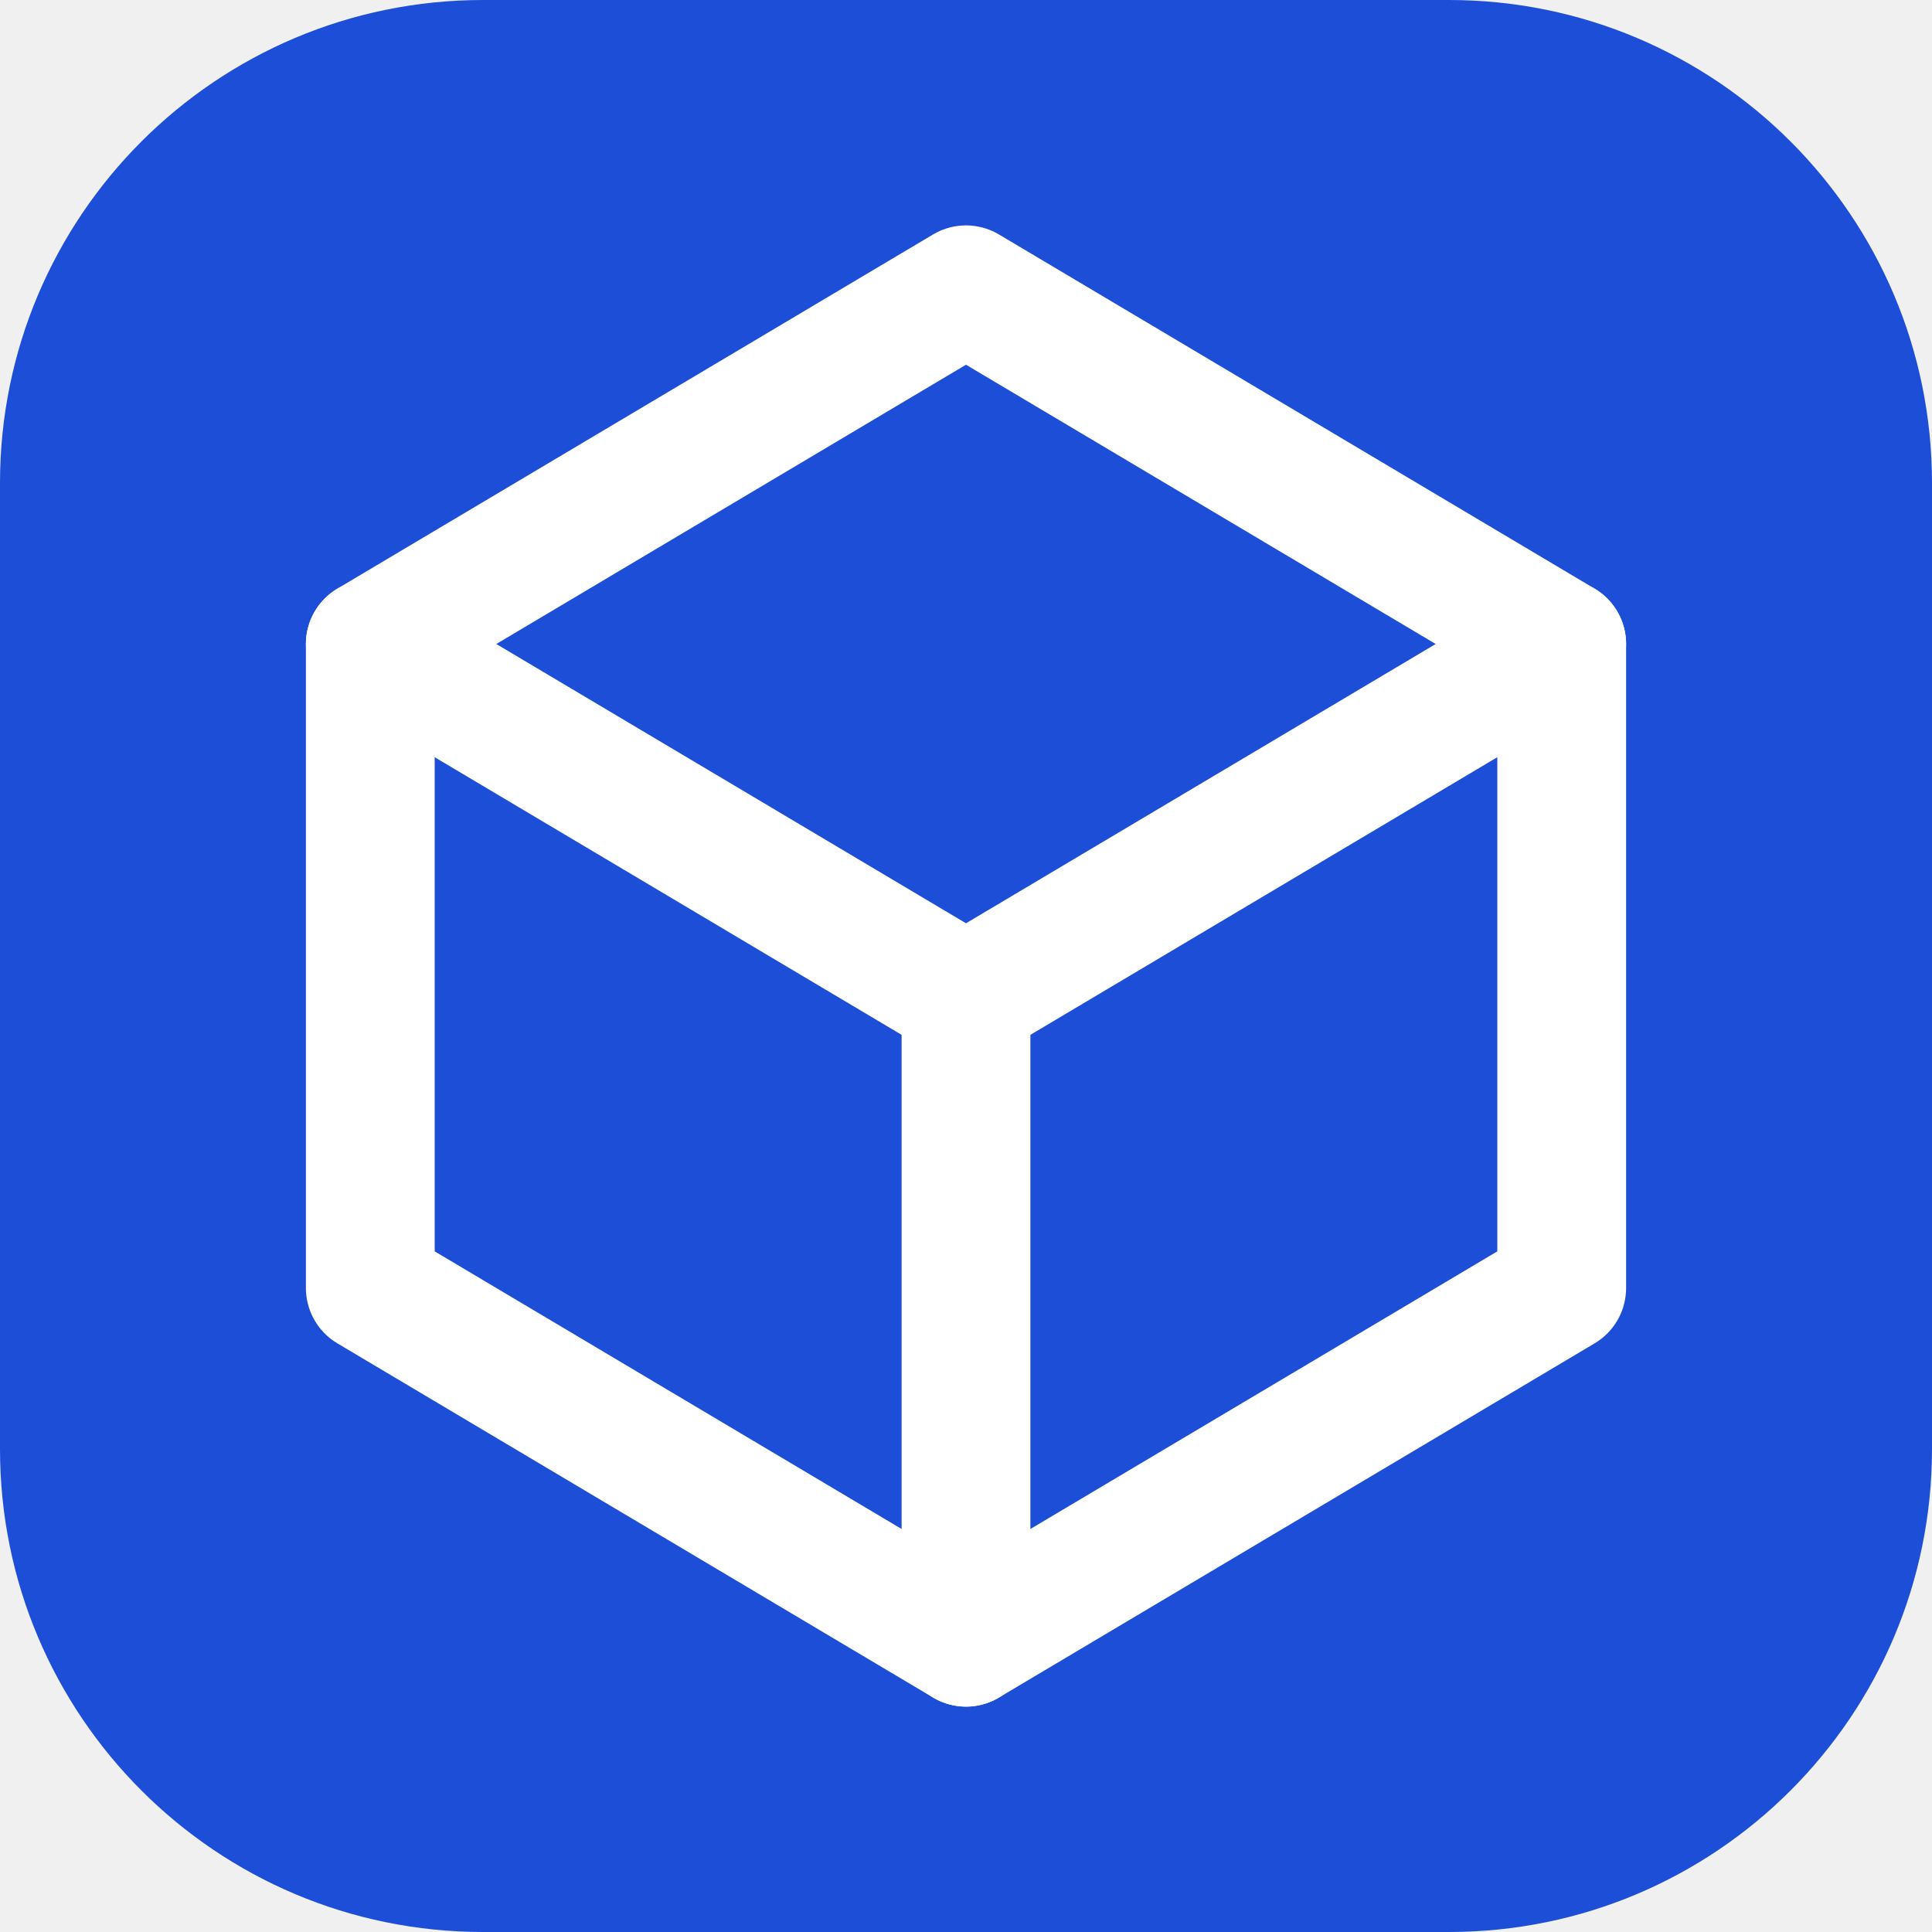
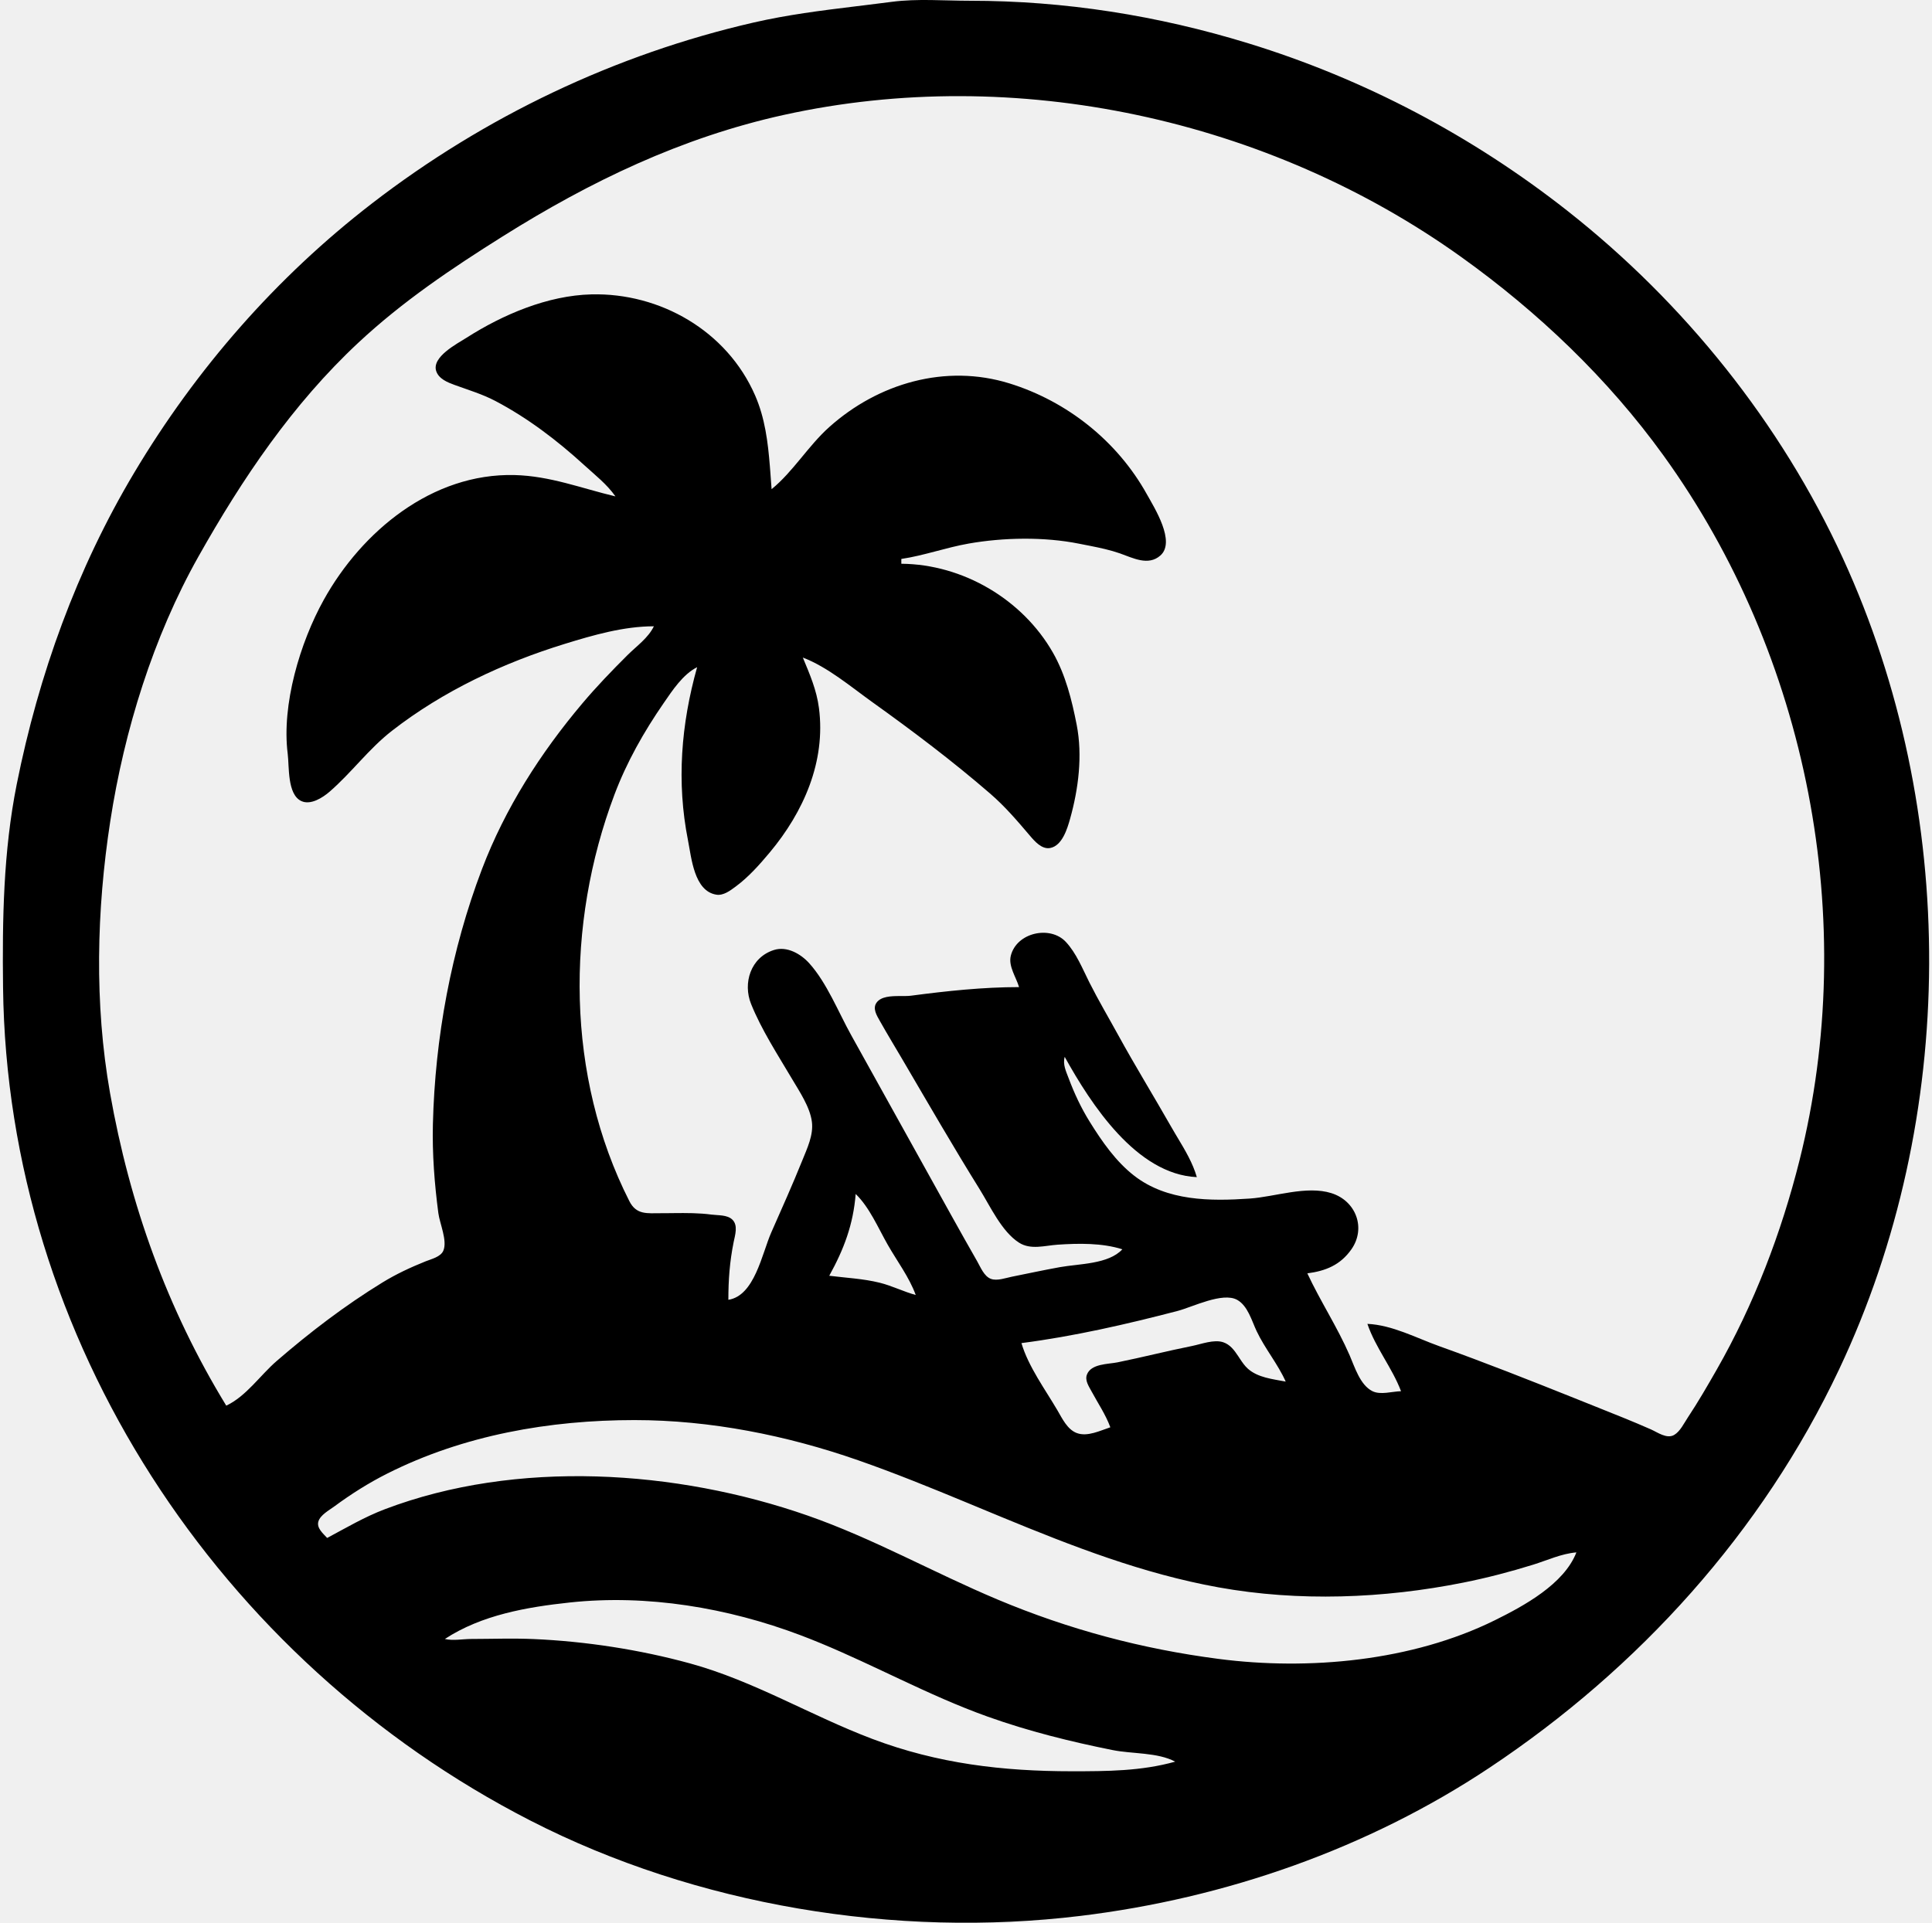
- <svg xmlns="http://www.w3.org/2000/svg" viewBox="0 0 24 24">
-   <rect width="24" height="24" rx="6" fill="#1d4ed8" />
-   <path d="M12 3.6 19.4 8v8L12 20.4 4.6 16V8z" fill="none" stroke="#fff" stroke-width="1.6" stroke-linejoin="round" />
-   <path d="M4.6 8 12 12.4 19.4 8M12 12.4v8" fill="none" stroke="#fff" stroke-width="1.6" stroke-linecap="round" stroke-linejoin="round" />
+ <svg xmlns="http://www.w3.org/2000/svg" height="660" viewBox="0 0 663 660" width="663">
+   <path d="m305.114.624c8.718-1.145 17.927-.365 26.713-.365 32.549 0 64.506 5.053 95.649 14.631 39.744 12.224 76.763 31.767 109.436 57.478 40.047 31.513 73.229 72.847 94.521 119.236 39.836 86.79 39.544 191.973-1.268 278.398-26.389 55.88-68.724 102.65-119.965 136.757-41.809 27.829-90.707 44.863-140.457 50.893-63.325 7.678-131.785-3.542-188.712-32.729-106.869-54.795-179.523-165.076-180.96-285.932-.277-23.301.086-46.741 4.699-69.815 7.513-37.579 20.613-73.904 40.286-106.877 21.281-35.67 48.77-67.147 81.688-92.526 38.602-29.761 83.468-51.167 130.978-62.058 11.474-2.63 22.995-4.087 34.573-5.496l3.658-.445c3.05-.372 6.104-.748 9.163-1.15zm-110.556 549.441c-14.717 1.578-30.239 4.256-42.87 12.522 2.843.684 6.102.005 9.069 0 7.125-.012 14.318-.28 21.435.032 17.817.782 36.382 3.632 53.587 8.35 22.029 6.041 41.433 17.929 62.656 25.945 22.39 8.457 44.677 11.085 68.427 11.085 11.968 0 23.846-.036 35.45-3.303-6.056-3.225-14.726-2.62-21.435-3.963-14.557-2.915-28.869-6.475-42.87-11.47-10.305-3.677-20.231-8.214-30.111-12.849l-6.349-2.985c-9.171-4.309-18.363-8.561-27.845-12.143-24.932-9.418-52.56-14.072-79.144-11.222zm22.259-62.614c-29.164 0-58.66 5.137-84.915 18.37-6.361 3.206-12.408 7.026-18.137 11.259-1.746 1.291-4.842 2.948-5.487 5.192-.655 2.276 1.686 4.182 3.014 5.638 6.562-3.498 12.797-7.2 19.786-9.855 45.199-17.17 99.992-13.571 145.098 2.172 22.494 7.851 43.219 19.592 65.129 28.8 24.503 10.298 49.53 16.975 75.847 20.399 31.042 4.038 66.434.765 94.808-13.242 9.971-4.922 23.814-12.422 28.03-23.32-5.207.455-9.892 2.686-14.84 4.224-7.867 2.446-15.827 4.52-23.908 6.139-27.388 5.487-56.512 6.619-84.091 1.64-25.992-4.693-50.143-14.119-74.18-24.035l-3.068-1.268c-2.045-.847-4.09-1.696-6.136-2.544l-3.069-1.272c-12.28-5.086-24.607-10.111-37.211-14.51-24.485-8.547-50.727-13.785-76.671-13.785zm51.114-447.991c-34.96 7.723-66.277 22.761-96.457 41.718-17.521 11.005-34.282 22.28-49.465 36.444-22.579 21.065-39.836 46.669-54.887 73.412-15.507 27.554-25.45 59.666-30.255 90.824-4.714 30.568-5.491 62.707-.091 93.301 6.75 38.249 19.599 74.141 39.89 107.338 6.819-3.185 11.66-10.446 17.313-15.337 11.415-9.876 23.4-19.029 36.275-26.929 4.766-2.924 9.662-5.194 14.84-7.275 1.953-.785 5.146-1.503 6.065-3.648 1.461-3.407-1.241-9.336-1.705-12.866-1.325-10.096-2.125-20.363-1.875-30.55.725-29.669 6.27-59.752 16.826-87.521 7.955-20.924 20.107-39.922 34.503-56.972 4.885-5.785 10.078-11.171 15.437-16.513 3.167-3.157 7.098-5.859 9.069-9.909-10.337.007-20.675 2.987-30.504 6.013-21.174 6.52-41.801 16.193-59.358 29.842-8.008 6.226-13.873 14.387-21.447 20.94-2.323 2.011-6.485 4.705-9.695 3.188-4.85-2.29-4.101-11.835-4.657-16.222-2.137-16.873 4.255-38.216 12.378-52.843 13.04-23.48 37.151-43.529 65.467-42.829 12.229.302 22.935 4.551 34.626 7.325-2.965-4.212-6.939-7.282-10.717-10.734-9.257-8.459-19.383-16.185-30.504-22.029-4.474-2.351-9.291-3.779-14.015-5.506-2.375-.868-5.366-2.063-6.26-4.702-1.655-4.889 7.149-9.417 10.382-11.479 12.5-7.969 27.827-14.525 42.87-14.894 23.509-.577 46.479 12.468 56.163 34.666 3.404 7.803 4.411 16.055 5.079 24.383l.122 1.562.174 2.346c.019.261.038.521.057.782l.116 1.564.12 1.564c7.384-6.019 12.577-14.877 19.786-21.324 16.861-15.078 39.937-21.772 61.832-14.984 19.787 6.133 36.984 19.788 47.106 37.96 2.648 4.754 10.036 16.374 4.698 21.109-4.177 3.707-9.475.818-13.881-.719-3.336-1.164-6.783-1.902-10.242-2.586l-1.887-.37c-.629-.123-1.258-.246-1.886-.372-11.98-2.402-25.917-2.153-37.923-.041-7.763 1.365-15.349 4.128-23.084 5.272v1.651c21.15.175 41.609 12.241 52.043 30.55 4.323 7.585 6.482 16.267 8.139 24.77 2.048 10.509.608 21.959-2.263 32.201-.963 3.434-2.711 9.256-6.817 10.047-2.903.559-5.368-2.331-7.025-4.279-4.344-5.108-8.476-9.963-13.573-14.374-12.896-11.157-26.531-21.449-40.397-31.373-7.362-5.269-15.426-12.12-23.908-15.34 2.385 5.745 4.721 11.086 5.533 17.339 2.386 18.393-5.314 35.705-16.872 49.54-3.527 4.222-7.299 8.476-11.745 11.756-1.843 1.361-4.157 3.138-6.595 2.753-7.646-1.208-8.556-12.733-9.728-18.637-3.97-19.999-2.376-39.861 3.133-59.449-4.901 2.485-8.444 7.924-11.521 12.385-6.771 9.816-12.646 20.199-16.859 31.376-16.778 44.52-16.616 96.664 5.119 139.523 2.427 4.786 6.111 4.144 10.895 4.144.721 0 1.443-.005 2.165-.011l2.168-.022c4.339-.045 8.687-.065 12.98.509 2.228.297 5.321.032 7.084 1.674 2.111 1.967.986 5.339.5 7.759-1.359 6.766-1.813 12.914-1.813 19.816 9.024-1.399 11.525-15.866 14.724-23.119 3.625-8.216 7.313-16.441 10.667-24.77 1.649-4.094 3.854-8.671 3.275-13.211-.65-5.102-4.336-10.511-6.905-14.862-4.862-8.234-10.389-16.708-13.969-25.596-2.862-7.105-.197-15.983 7.872-18.522 4.45-1.4 9.198 1.346 12.094 4.563 6.073 6.743 9.993 16.778 14.402 24.693l34.395 61.926c2.921 5.244 5.848 10.482 8.837 15.688 1.166 2.031 2.352 5.167 4.74 6.033 2.127.771 5.033-.325 7.149-.749 5.492-1.1 10.976-2.287 16.488-3.283 6.605-1.193 16.674-.969 21.435-6.13-6.963-2.205-15.012-2.075-22.259-1.578-4.353.299-9.178 1.856-13.178-.686-5.953-3.783-9.91-12.522-13.553-18.378-8.98-14.439-17.441-29.096-26.041-43.761l-1.376-2.335-2.766-4.665c-1.381-2.334-2.751-4.675-4.08-7.036-1.027-1.826-2.55-4.233-1.078-6.247 1.546-2.114 4.915-2.239 7.956-2.243l.603 0c1.195.002 2.316.002 3.223-.117 12.274-1.615 24.719-2.953 37.099-2.953-.964-3.352-3.72-7.141-2.838-10.73 1.972-8.031 13.526-10.543 18.9-4.781 3.608 3.868 5.704 9.192 8.051 13.86 3.097 6.162 6.624 12.118 9.941 18.165 5.806 10.586 12.146 20.881 18.117 31.376.492.866 1 1.727 1.512 2.587l.772 1.291c2.577 4.303 5.165 8.635 6.553 13.462-20.736-.949-36.302-25.019-45.343-41.284-.721 2.604.451 4.928 1.388 7.431 1.948 5.198 4.276 10.148 7.206 14.862 4.185 6.733 8.982 13.666 15.314 18.554 11.236 8.674 26.053 8.722 39.572 7.794 8.67-.595 19.503-4.542 28.03-1.864 8.514 2.674 11.941 12.063 6.885 19.276-3.787 5.403-8.843 7.443-15.129 8.258 4.445 9.536 10.269 18.385 14.49 28.073 1.758 4.036 3.591 10.221 7.805 12.35 2.806 1.417 6.825.097 9.858.035-3.044-8.054-8.743-14.888-11.542-23.119 8.534.391 16.787 4.843 24.733 7.685 15.63 5.59 31.064 11.702 46.475 17.869l7.112 2.849c6.339 2.539 12.716 5.052 18.962 7.813 2.285 1.01 5.449 3.37 7.975 1.917 2.061-1.186 3.394-4.015 4.665-5.932 3.556-5.362 6.776-10.929 9.966-16.513 12.774-22.366 22.144-46.873 28.403-71.834 20.645-82.323 2.934-173.156-46.677-241.923-19.061-26.421-43.033-49.262-69.462-68.178-66.139-47.337-152.911-66.294-232.487-48.717zm135.205 410.529c-17.533 4.571-35.602 8.714-53.587 11.04 2.365 8.053 8.145 15.886 12.376 23.119 1.636 2.797 3.386 6.542 6.618 7.756 3.651 1.371 8.064-.854 11.509-1.976-1.595-4.365-4.28-8.292-6.477-12.385-.905-1.688-2.306-3.686-1.56-5.69 1.411-3.787 7.266-3.564 10.51-4.222 8.547-1.734 17.005-3.898 25.557-5.611 3.151-.632 7.539-2.342 10.705-1.286 2.371.791 3.8 2.745 5.152 4.782l.606.919c.809 1.223 1.637 2.418 2.671 3.351 3.458 3.122 8.628 3.602 13.018 4.454-2.679-6.027-7.13-11.301-9.985-17.339-1.66-3.512-3.023-8.678-6.656-10.707-5.005-2.796-15.342 2.461-20.458 3.796zm-110.473-40.152c-.825 10.468-4.036 18.985-9.069 28.073 5.767.73 11.649.99 17.313 2.394 4.245 1.052 8.157 3.058 12.366 4.212-2.251-6.158-6.426-11.652-9.661-17.339-3.266-5.741-6.19-12.717-10.949-17.339z" transform="translate(.9778)" />
</svg>
